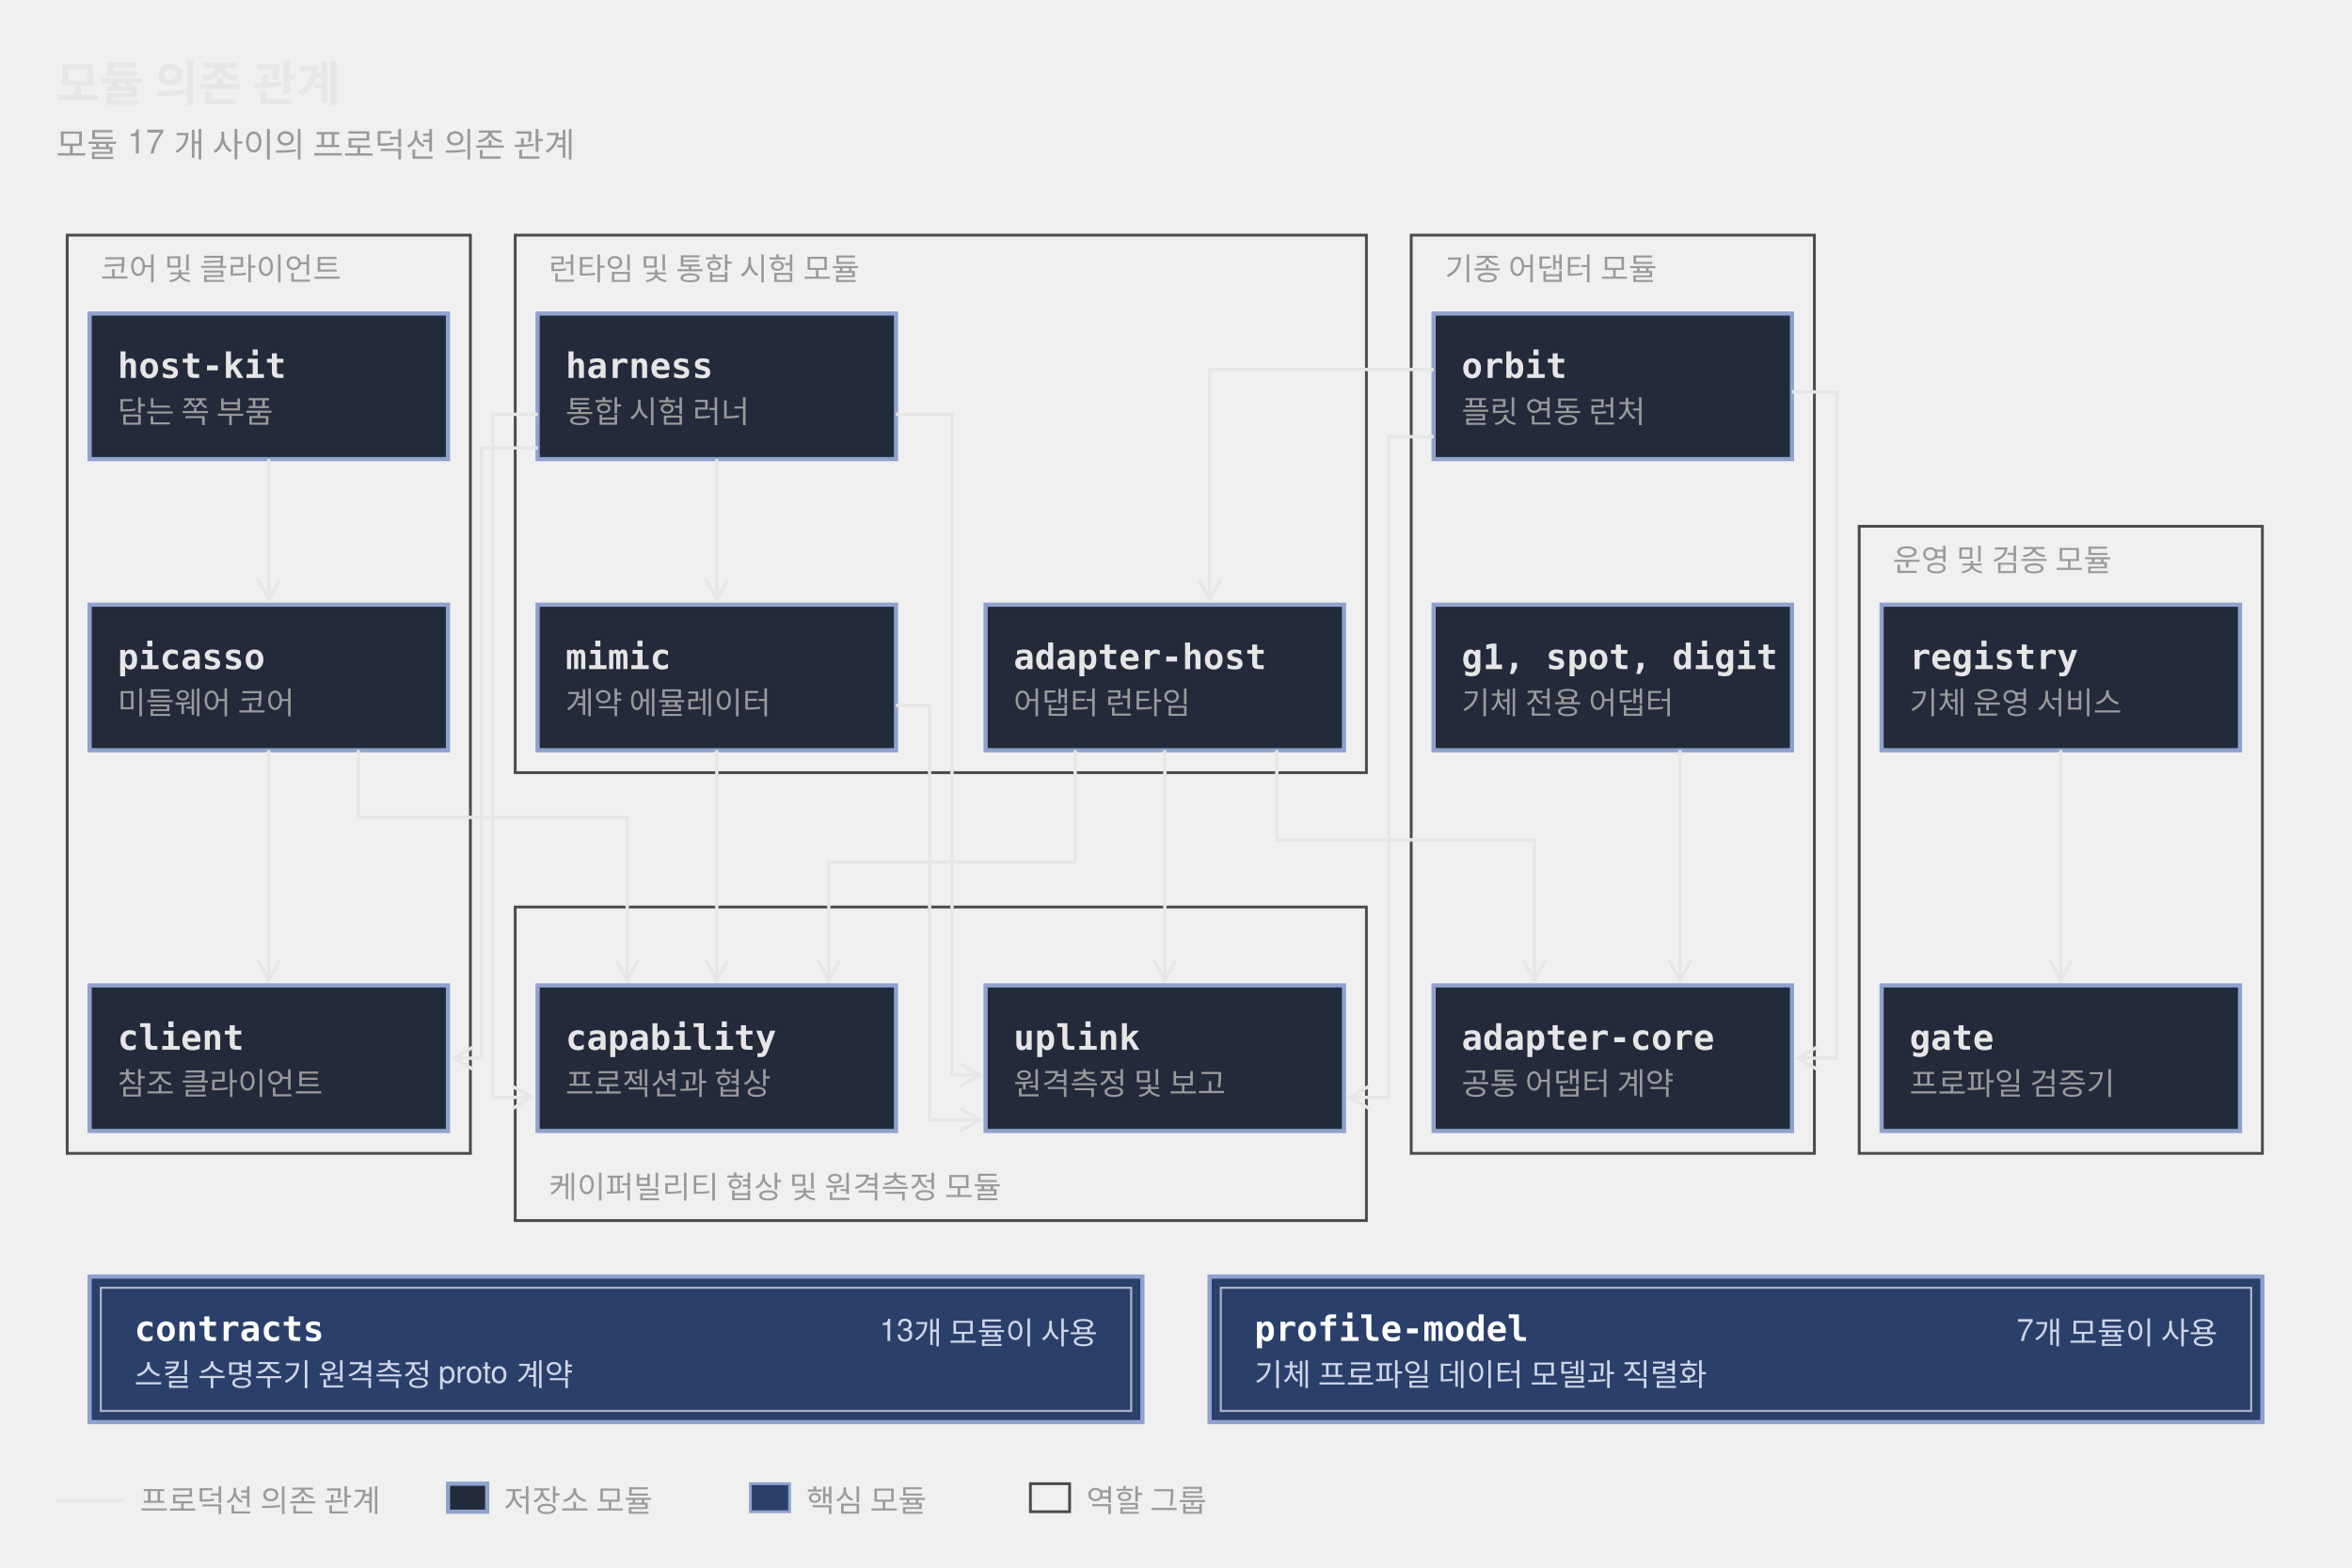
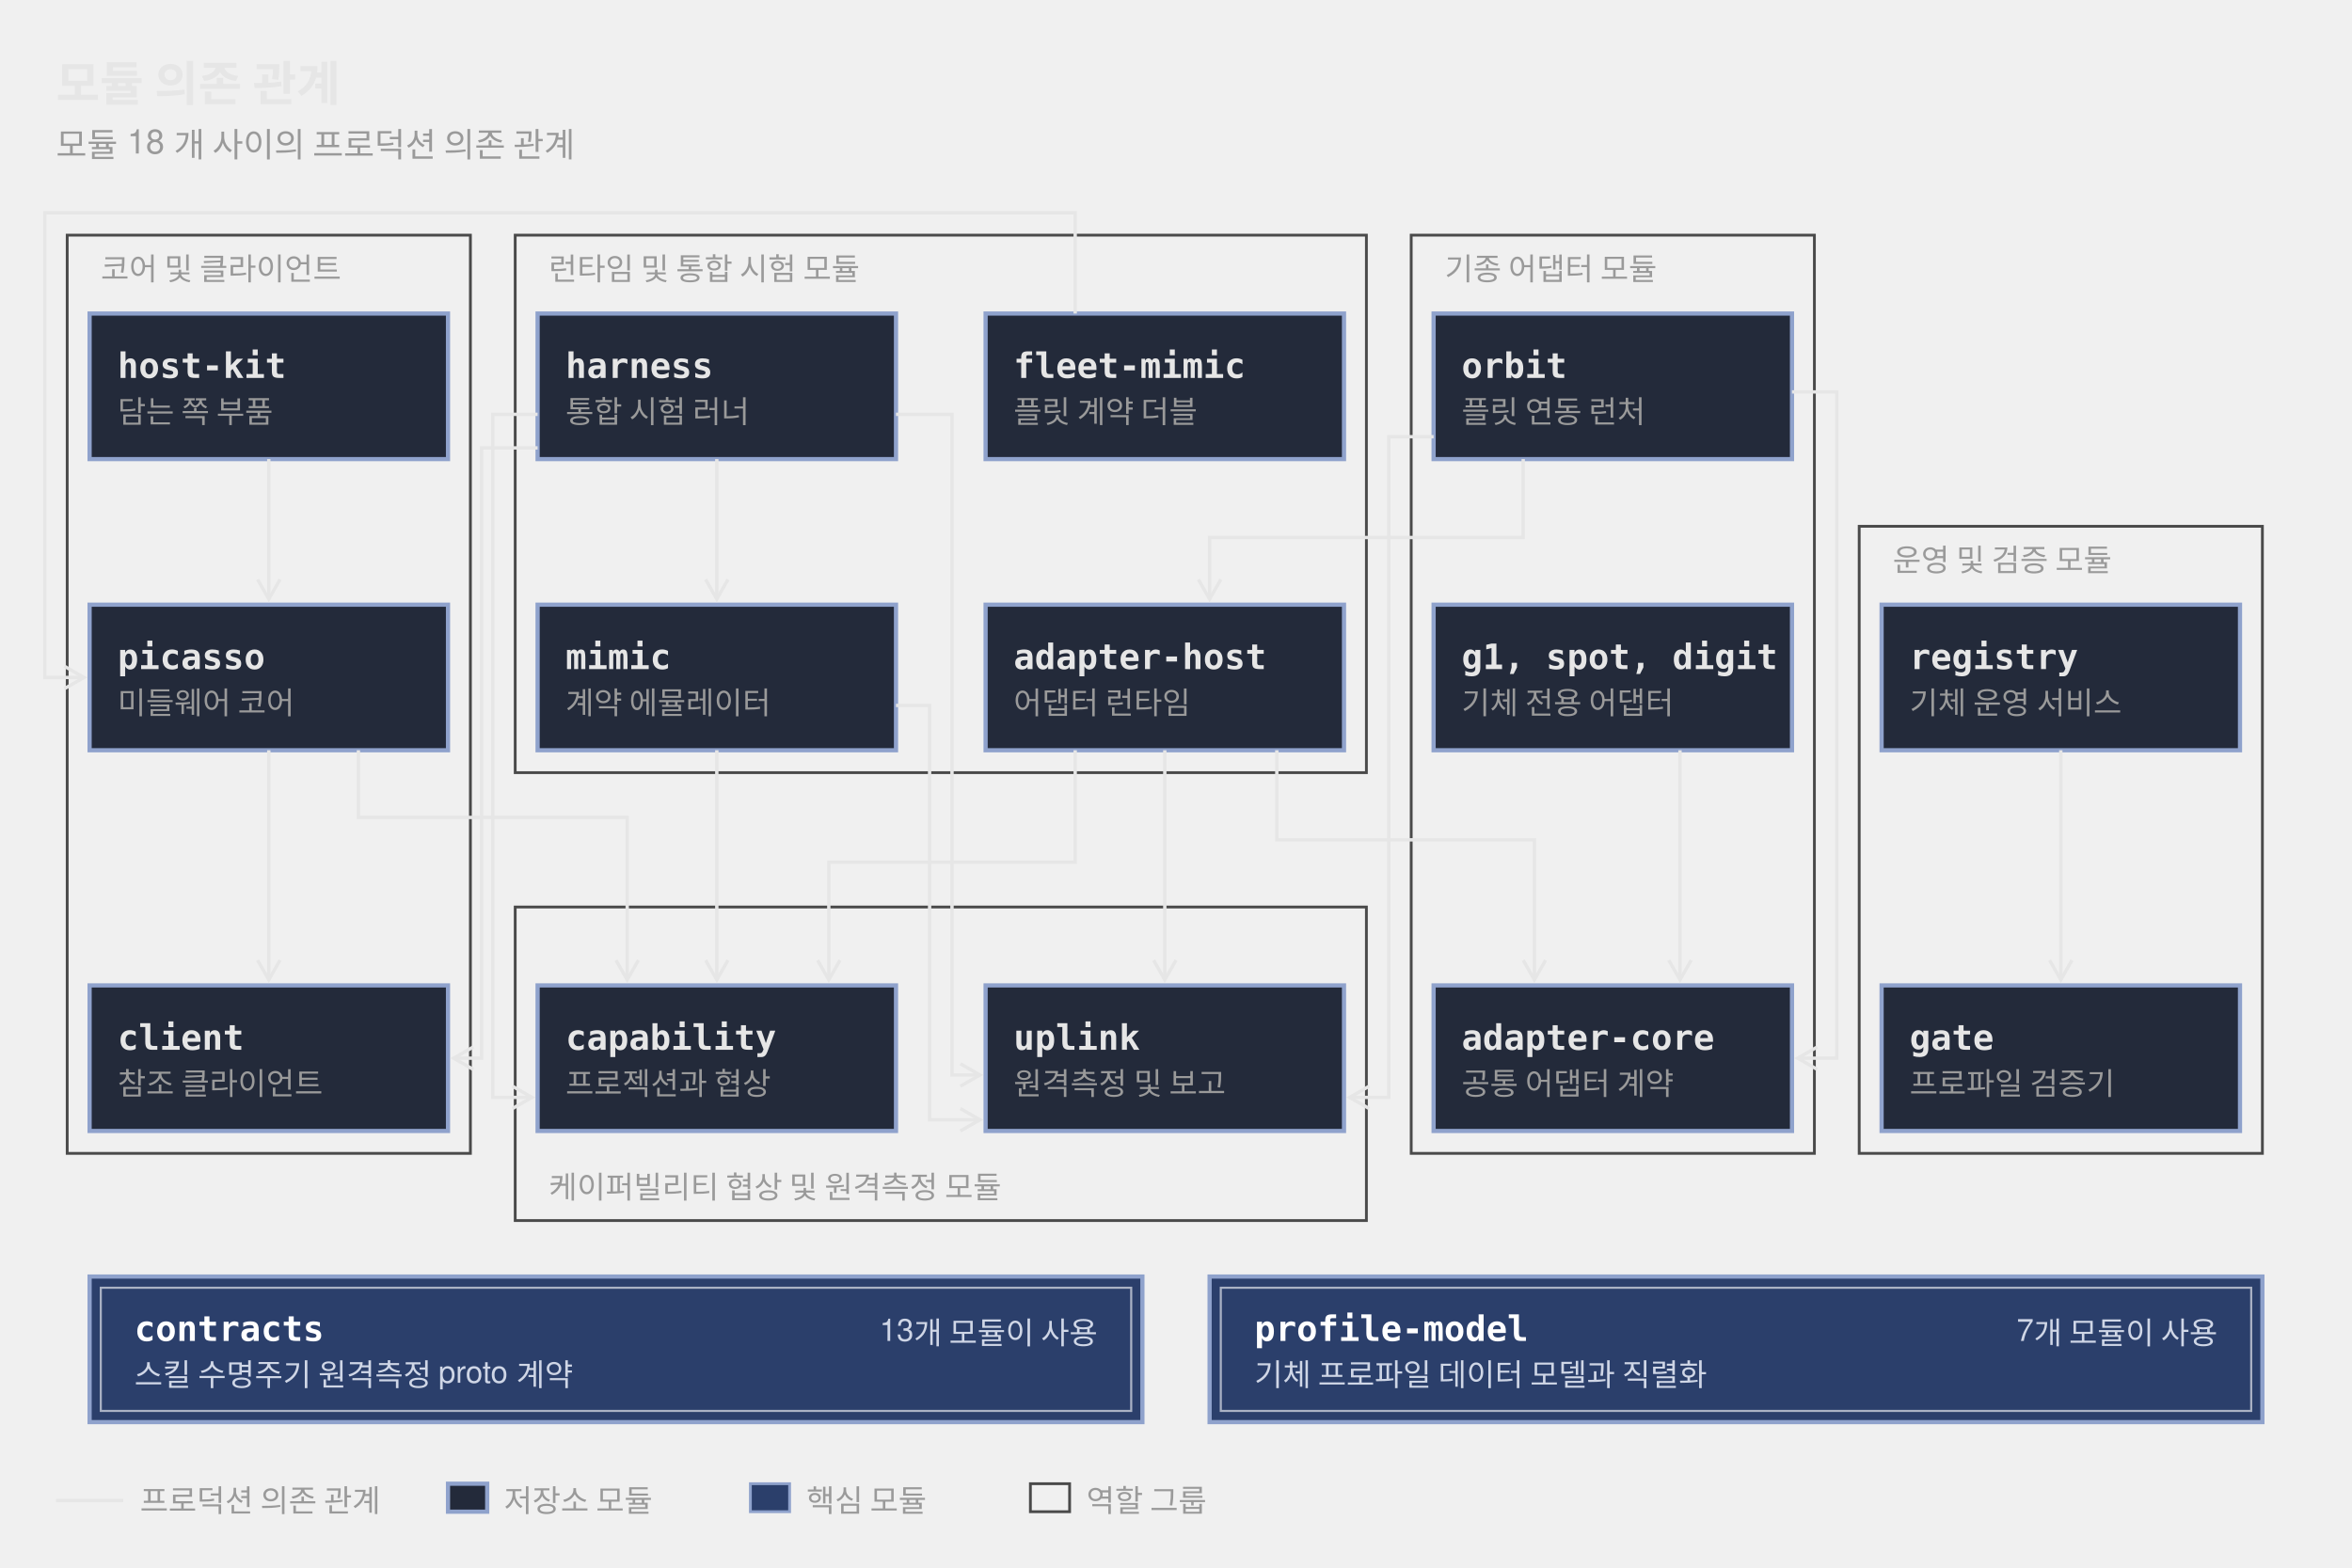
<svg xmlns="http://www.w3.org/2000/svg" width="840" height="560" viewBox="0 0 840 560">
  <defs>
    <marker id="data" markerUnits="userSpaceOnUse" markerWidth="10" markerHeight="10" refX="8" refY="5" orient="auto">
      <path d="M1,1 L8,5 L1,9" fill="none" stroke="#e6e6e6" stroke-width="1.2" />
    </marker>
  </defs>
  <g font-family="'Helvetica Neue', Helvetica, Arial, 'Apple SD Gothic Neo', 'Malgun Gothic', 'Noto Sans KR', 'Noto Sans CJK KR', sans-serif" fill="#e6e6e6">
    <text x="20" y="36" font-size="17" font-weight="700">모듈 의존 관계</text>
-     <text x="20" y="56" font-size="12" fill="#9a9a9a">모듈 17 개 사이의 프로덕션 의존 관계</text>
+     <text x="20" y="56" font-size="12" fill="#9a9a9a">모듈 18 개 사이의 프로덕션 의존 관계</text>
    <rect x="24" y="84" width="144" height="328" fill="none" stroke="#4a4a4a" />
    <text x="36" y="100" font-size="11" fill="#9a9a9a">코어 및 클라이언트</text>
    <rect x="184" y="84" width="304" height="192" fill="none" stroke="#4a4a4a" />
    <text x="196" y="100" font-size="11" fill="#9a9a9a">런타임 및 통합 시험 모듈</text>
    <rect x="184" y="324" width="304" height="112" fill="none" stroke="#4a4a4a" />
    <text x="196" y="428" font-size="11" fill="#9a9a9a">케이퍼빌리티 협상 및 원격측정 모듈</text>
    <rect x="504" y="84" width="144" height="328" fill="none" stroke="#4a4a4a" />
    <text x="516" y="100" font-size="11" fill="#9a9a9a">기종 어댑터 모듈</text>
    <rect x="664" y="188" width="144" height="224" fill="none" stroke="#4a4a4a" />
    <text x="676" y="204" font-size="11" fill="#9a9a9a">운영 및 검증 모듈</text>
    <rect x="32" y="112" width="128" height="52" fill="#232a3a" stroke="#8fa2cc" stroke-width="1.5" />
    <text x="42" y="135" font-size="12.5" font-weight="700" font-family="Menlo, Consolas, 'DejaVu Sans Mono', monospace">host-kit</text>
    <text x="42" y="151" font-size="11" fill="#9a9a9a">담는 쪽 부품</text>
    <rect x="192" y="112" width="128" height="52" fill="#232a3a" stroke="#8fa2cc" stroke-width="1.5" />
    <text x="202" y="135" font-size="12.5" font-weight="700" font-family="Menlo, Consolas, 'DejaVu Sans Mono', monospace">harness</text>
    <text x="202" y="151" font-size="11" fill="#9a9a9a">통합 시험 러너</text>
+     <rect x="352" y="112" width="128" height="52" fill="#232a3a" stroke="#8fa2cc" stroke-width="1.5" />
+     <text x="362" y="135" font-size="12.5" font-weight="700" font-family="Menlo, Consolas, 'DejaVu Sans Mono', monospace">fleet-mimic</text>
+     <text x="362" y="151" font-size="11" fill="#9a9a9a">플릿 계약 더블</text>
    <rect x="512" y="112" width="128" height="52" fill="#232a3a" stroke="#8fa2cc" stroke-width="1.5" />
    <text x="522" y="135" font-size="12.5" font-weight="700" font-family="Menlo, Consolas, 'DejaVu Sans Mono', monospace">orbit</text>
    <text x="522" y="151" font-size="11" fill="#9a9a9a">플릿 연동 런처</text>
    <rect x="32" y="216" width="128" height="52" fill="#232a3a" stroke="#8fa2cc" stroke-width="1.5" />
    <text x="42" y="239" font-size="12.5" font-weight="700" font-family="Menlo, Consolas, 'DejaVu Sans Mono', monospace">picasso</text>
    <text x="42" y="255" font-size="11" fill="#9a9a9a">미들웨어 코어</text>
    <rect x="192" y="216" width="128" height="52" fill="#232a3a" stroke="#8fa2cc" stroke-width="1.5" />
    <text x="202" y="239" font-size="12.5" font-weight="700" font-family="Menlo, Consolas, 'DejaVu Sans Mono', monospace">mimic</text>
    <text x="202" y="255" font-size="11" fill="#9a9a9a">계약 에뮬레이터</text>
    <rect x="352" y="216" width="128" height="52" fill="#232a3a" stroke="#8fa2cc" stroke-width="1.5" />
    <text x="362" y="239" font-size="12.5" font-weight="700" font-family="Menlo, Consolas, 'DejaVu Sans Mono', monospace">adapter-host</text>
    <text x="362" y="255" font-size="11" fill="#9a9a9a">어댑터 런타임</text>
    <rect x="512" y="216" width="128" height="52" fill="#232a3a" stroke="#8fa2cc" stroke-width="1.5" />
    <text x="522" y="239" font-size="12.5" font-weight="700" font-family="Menlo, Consolas, 'DejaVu Sans Mono', monospace">g1, spot, digit</text>
    <text x="522" y="255" font-size="11" fill="#9a9a9a">기체 전용 어댑터</text>
    <rect x="672" y="216" width="128" height="52" fill="#232a3a" stroke="#8fa2cc" stroke-width="1.5" />
    <text x="682" y="239" font-size="12.5" font-weight="700" font-family="Menlo, Consolas, 'DejaVu Sans Mono', monospace">registry</text>
    <text x="682" y="255" font-size="11" fill="#9a9a9a">기체 운영 서비스</text>
    <rect x="32" y="352" width="128" height="52" fill="#232a3a" stroke="#8fa2cc" stroke-width="1.5" />
    <text x="42" y="375" font-size="12.5" font-weight="700" font-family="Menlo, Consolas, 'DejaVu Sans Mono', monospace">client</text>
    <text x="42" y="391" font-size="11" fill="#9a9a9a">참조 클라이언트</text>
    <rect x="192" y="352" width="128" height="52" fill="#232a3a" stroke="#8fa2cc" stroke-width="1.5" />
    <text x="202" y="375" font-size="12.5" font-weight="700" font-family="Menlo, Consolas, 'DejaVu Sans Mono', monospace">capability</text>
    <text x="202" y="391" font-size="11" fill="#9a9a9a">프로젝션과 협상</text>
    <rect x="352" y="352" width="128" height="52" fill="#232a3a" stroke="#8fa2cc" stroke-width="1.5" />
    <text x="362" y="375" font-size="12.5" font-weight="700" font-family="Menlo, Consolas, 'DejaVu Sans Mono', monospace">uplink</text>
    <text x="362" y="391" font-size="11" fill="#9a9a9a">원격측정 및 보고</text>
    <rect x="512" y="352" width="128" height="52" fill="#232a3a" stroke="#8fa2cc" stroke-width="1.5" />
    <text x="522" y="375" font-size="12.5" font-weight="700" font-family="Menlo, Consolas, 'DejaVu Sans Mono', monospace">adapter-core</text>
    <text x="522" y="391" font-size="11" fill="#9a9a9a">공통 어댑터 계약</text>
    <rect x="672" y="352" width="128" height="52" fill="#232a3a" stroke="#8fa2cc" stroke-width="1.5" />
    <text x="682" y="375" font-size="12.5" font-weight="700" font-family="Menlo, Consolas, 'DejaVu Sans Mono', monospace">gate</text>
    <text x="682" y="391" font-size="11" fill="#9a9a9a">프로파일 검증기</text>
    <rect x="32" y="456" width="376" height="52" fill="#2b3f6b" stroke="#8fa2cc" stroke-width="1.5" />
    <rect x="36" y="460" width="368" height="44" fill="none" stroke="#fff" stroke-width="0.75" stroke-opacity="0.6" />
    <text x="48" y="479" font-size="12.5" font-weight="700" fill="#fff" font-family="Menlo, Consolas, 'DejaVu Sans Mono', monospace">contracts</text>
    <text x="48" y="495" font-size="11" fill="#cfd6e6">스킬 수명주기 원격측정 proto 계약</text>
    <text x="392" y="479" font-size="11" fill="#cfd6e6" text-anchor="end">13개 모듈이 사용</text>
    <rect x="432" y="456" width="376" height="52" fill="#2b3f6b" stroke="#8fa2cc" stroke-width="1.5" />
    <rect x="436" y="460" width="368" height="44" fill="none" stroke="#fff" stroke-width="0.75" stroke-opacity="0.6" />
    <text x="448" y="479" font-size="12.5" font-weight="700" fill="#fff" font-family="Menlo, Consolas, 'DejaVu Sans Mono', monospace">profile-model</text>
    <text x="448" y="495" font-size="11" fill="#cfd6e6">기체 프로파일 데이터 모델과 직렬화</text>
    <text x="792" y="479" font-size="11" fill="#cfd6e6" text-anchor="end">7개 모듈이 사용</text>
    <g fill="none" stroke="#e6e6e6" stroke-width="1.2">
      <path d="M96,164 V214" marker-end="url(#data)" />
+       <path d="M384,112 V76 H16 V242 H30" marker-end="url(#data)" />
      <path d="M96,268 V350" marker-end="url(#data)" />
      <path d="M128,268 V292 H224 V350" marker-end="url(#data)" />
      <path d="M256,268 V350" marker-end="url(#data)" />
      <path d="M320,252 H332 V400 H350" marker-end="url(#data)" />
      <path d="M384,268 V308 H296 V350" marker-end="url(#data)" />
      <path d="M416,268 V350" marker-end="url(#data)" />
      <path d="M456,268 V300 H548 V350" marker-end="url(#data)" />
      <path d="M600,268 V350" marker-end="url(#data)" />
      <path d="M736,268 V350" marker-end="url(#data)" />
      <path d="M256,164 V214" marker-end="url(#data)" />
      <path d="M192,160 H172 V378 H162" marker-end="url(#data)" />
      <path d="M192,148 H176 V392 H190" marker-end="url(#data)" />
      <path d="M320,148 H340 V384 H350" marker-end="url(#data)" />
-       <path d="M512,132 H432 V214" marker-end="url(#data)" />
+       <path d="M544,164 V192 H432 V214" marker-end="url(#data)" />
      <path d="M512,156 H496 V392 H482" marker-end="url(#data)" />
      <path d="M640,140 H656 V378 H642" marker-end="url(#data)" />
    </g>
    <g font-size="10.5" fill="#9a9a9a">
      <path d="M20,536 H44" fill="none" stroke="#e6e6e6" stroke-width="1.2" />
      <text x="50" y="540" font-size="11">프로덕션 의존 관계</text>
      <rect x="160" y="530" width="14" height="10" fill="#232a3a" stroke="#8fa2cc" stroke-width="1.5" />
      <text x="180" y="540" font-size="11">저장소 모듈</text>
      <rect x="268" y="530" width="14" height="10" fill="#2b3f6b" stroke="#8fa2cc" />
      <text x="288" y="540" font-size="11">핵심 모듈</text>
      <rect x="368" y="530" width="14" height="10" fill="none" stroke="#4a4a4a" />
      <text x="388" y="540" font-size="11">역할 그룹</text>
    </g>
  </g>
</svg>
